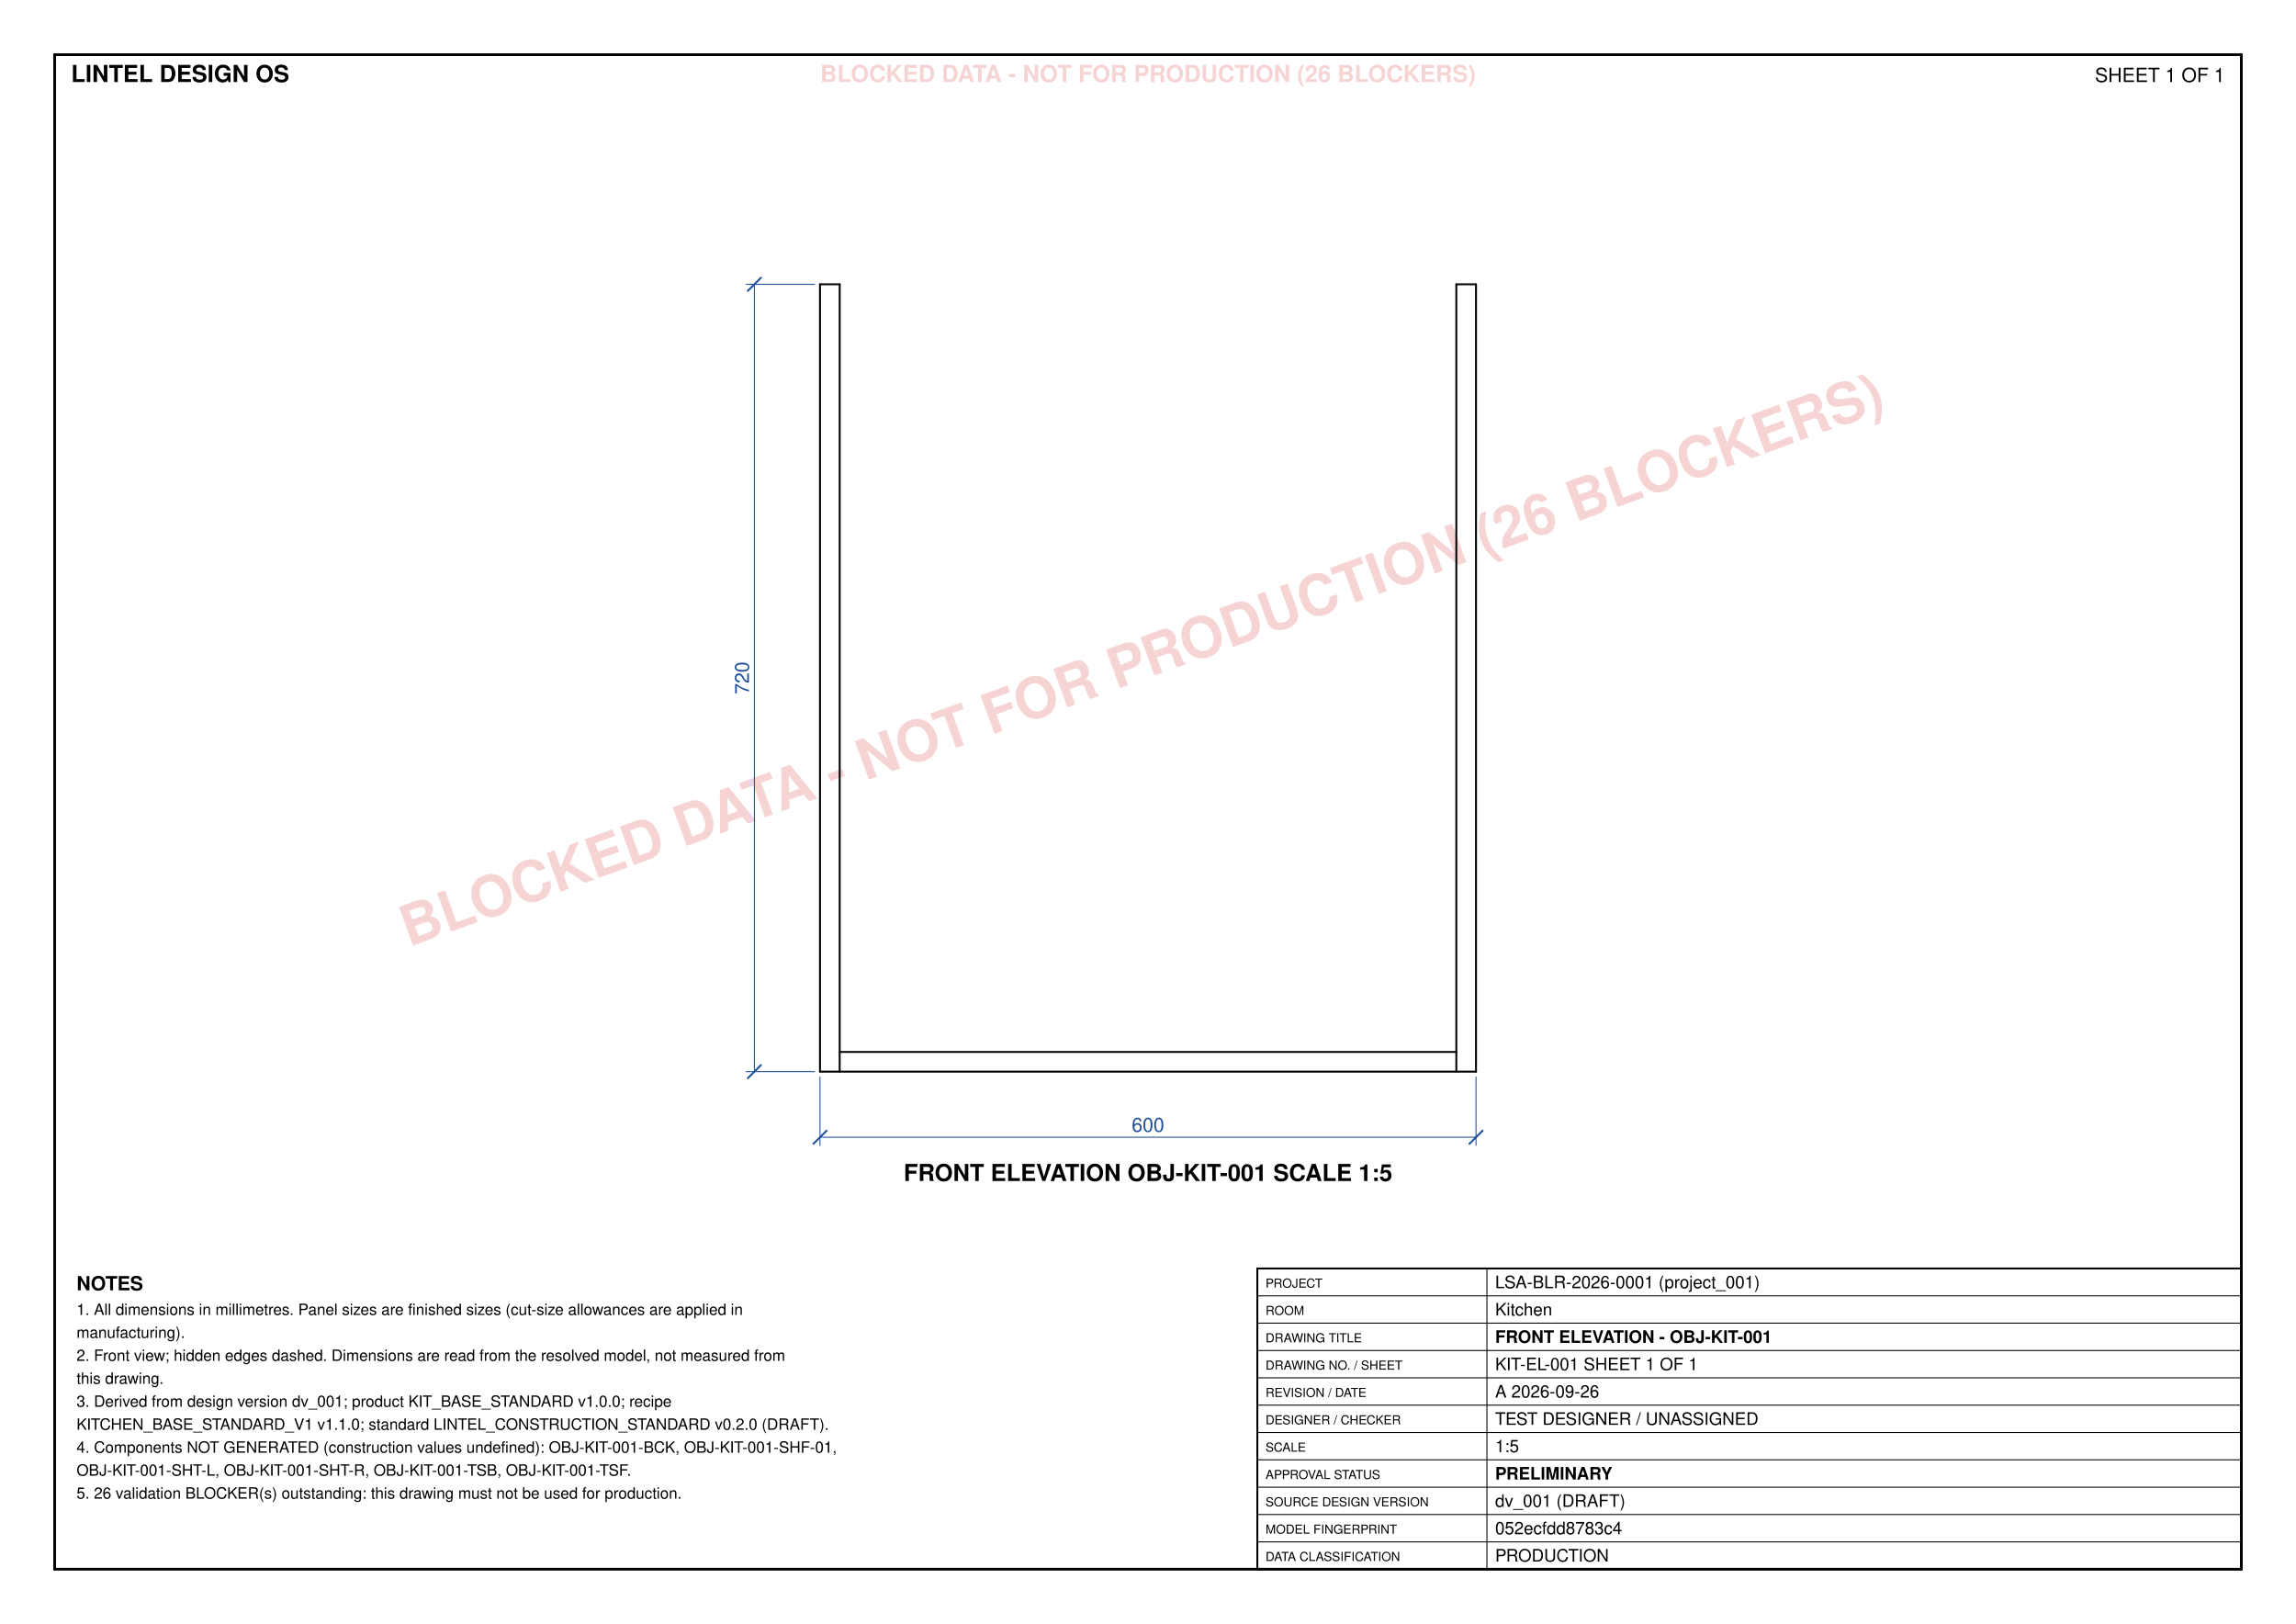
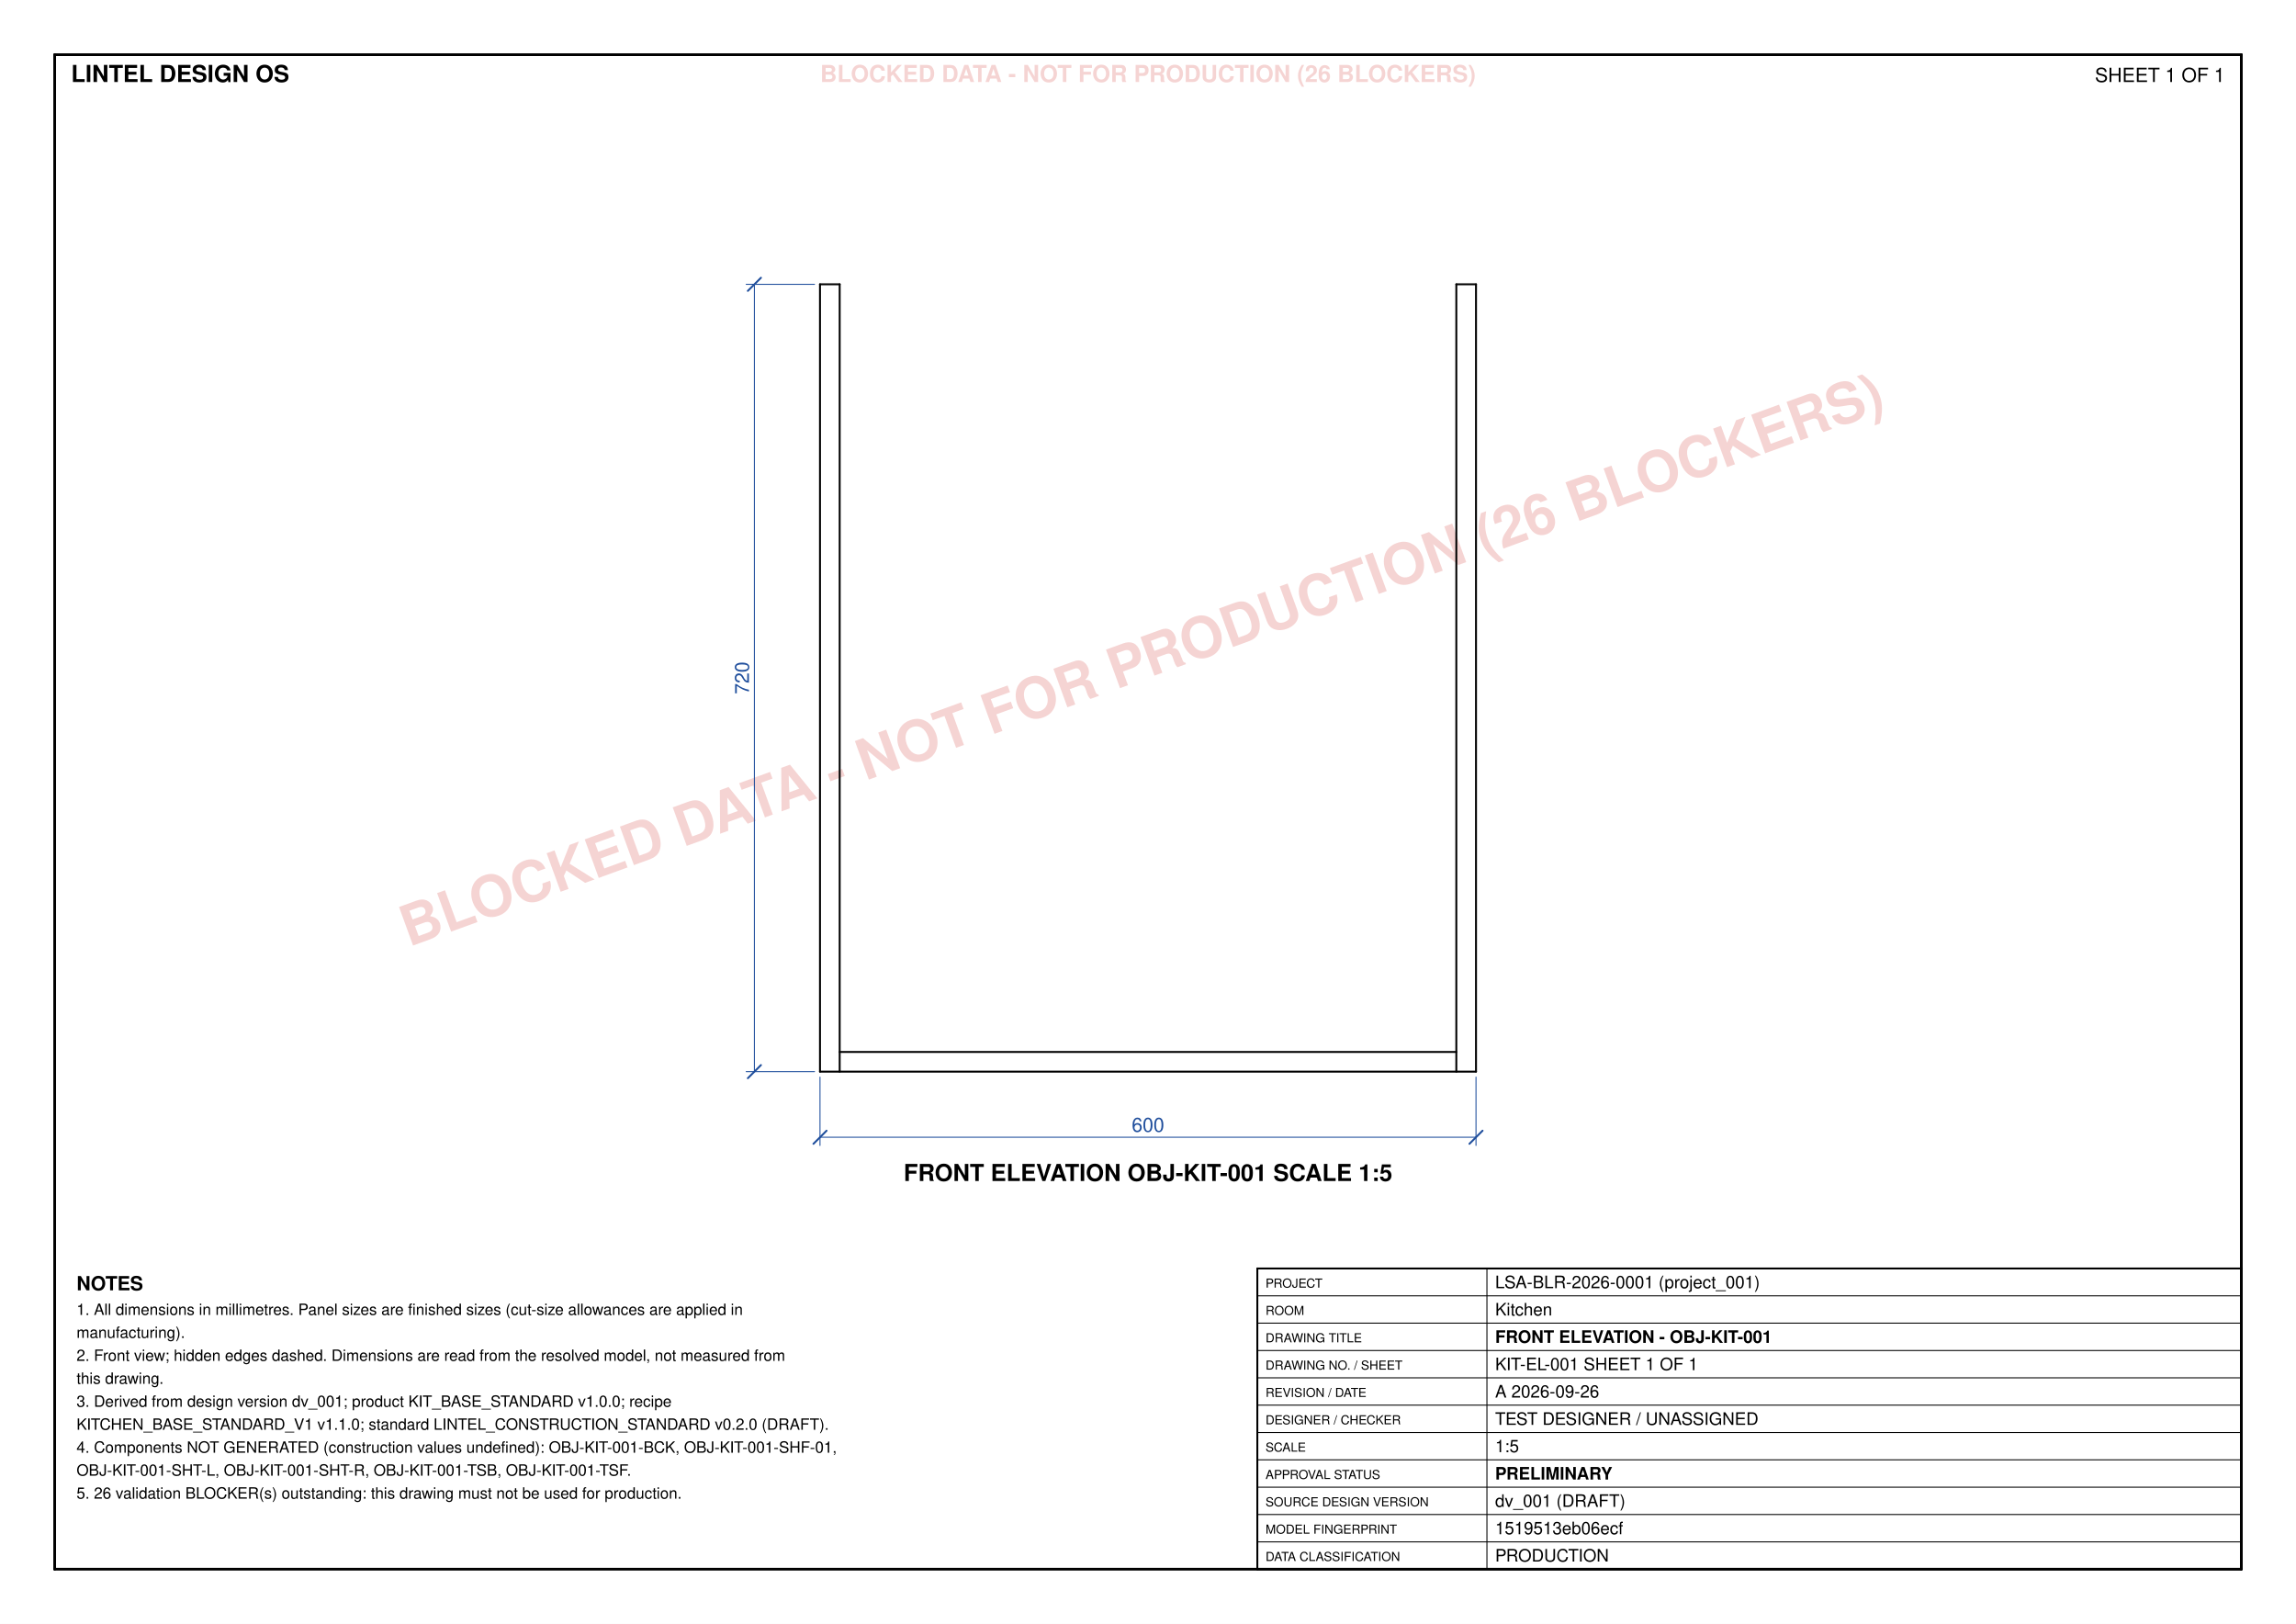
- <svg xmlns="http://www.w3.org/2000/svg" width="420mm" height="297mm" viewBox="0 0 420 297" data-drawing-id="DRW:dv_001:obj_001:FRONT_ELEVATION:KIT-EL-001:RA" data-drawing-type="FRONT_ELEVATION" data-status="PRELIMINARY" data-design-version="dv_001" data-model-fingerprint="052ecfdd8783c4" data-classification="PRODUCTION" data-content-hash="0688a2ec614459" data-sheet="1/1">
+ <svg xmlns="http://www.w3.org/2000/svg" width="420mm" height="297mm" viewBox="0 0 420 297" data-drawing-id="DRW:dv_001:obj_001:FRONT_ELEVATION:KIT-EL-001:RA" data-drawing-type="FRONT_ELEVATION" data-status="PRELIMINARY" data-design-version="dv_001" data-model-fingerprint="1519513eb06ecf" data-classification="PRODUCTION" data-content-hash="07f2260dec5c50" data-sheet="1/1">
  <rect x="0" y="0" width="420" height="297" fill="#ffffff" />
  <g id="WATERMARK" fill="#d9534f" stroke="#d9534f" opacity="0.25" font-family="Helvetica, Arial, sans-serif" stroke-linecap="round">
    <text stroke="none" x="210" y="124" font-size="10.286" text-anchor="middle" font-weight="bold" transform="rotate(-20 210 124)">BLOCKED DATA - NOT FOR PRODUCTION (26 BLOCKERS)</text>
    <text stroke="none" x="210" y="15" font-size="4.286" text-anchor="middle" font-weight="bold">BLOCKED DATA - NOT FOR PRODUCTION (26 BLOCKERS)</text>
  </g>
  <g id="BORDER" fill="#000000" stroke="#000000" font-family="Helvetica, Arial, sans-serif" stroke-linecap="round">
    <line fill="none" x1="10" y1="10" x2="410" y2="10" stroke-width="0.5" />
    <line fill="none" x1="410" y1="10" x2="410" y2="287" stroke-width="0.5" />
    <line fill="none" x1="410" y1="287" x2="10" y2="287" stroke-width="0.5" />
    <line fill="none" x1="10" y1="287" x2="10" y2="10" stroke-width="0.5" />
    <text stroke="none" x="13" y="15" font-size="4.286" text-anchor="start" font-weight="bold">LINTEL DESIGN OS</text>
    <text stroke="none" x="407" y="15" font-size="3.571" text-anchor="end">SHEET 1 OF 1</text>
  </g>
  <g id="VISIBLE" fill="#000000" stroke="#000000" font-family="Helvetica, Arial, sans-serif" stroke-linecap="round">
    <line fill="none" x1="150" y1="196" x2="270" y2="196" stroke-width="0.35" />
    <line fill="none" x1="153.6" y1="192.4" x2="266.4" y2="192.4" stroke-width="0.35" />
    <line fill="none" x1="150" y1="52" x2="153.6" y2="52" stroke-width="0.35" />
    <line fill="none" x1="266.4" y1="52" x2="270" y2="52" stroke-width="0.35" />
    <line fill="none" x1="150" y1="196" x2="150" y2="52" stroke-width="0.35" />
    <line fill="none" x1="153.6" y1="196" x2="153.6" y2="52" stroke-width="0.35" />
    <line fill="none" x1="266.4" y1="196" x2="266.4" y2="52" stroke-width="0.35" />
    <line fill="none" x1="270" y1="196" x2="270" y2="52" stroke-width="0.35" />
  </g>
  <g id="DIMENSION" fill="#1f4e9c" stroke="#1f4e9c" font-family="Helvetica, Arial, sans-serif" stroke-linecap="round">
    <line fill="none" x1="150" y1="197" x2="150" y2="209.5" stroke-width="0.18" />
    <line fill="none" x1="148.8" y1="209.2" x2="151.2" y2="206.8" stroke-width="0.35" />
    <line fill="none" x1="270" y1="197" x2="270" y2="209.5" stroke-width="0.18" />
    <line fill="none" x1="268.8" y1="209.2" x2="271.2" y2="206.8" stroke-width="0.35" />
    <line fill="none" x1="150" y1="208" x2="270" y2="208" stroke-width="0.18" />
    <text stroke="none" x="210" y="207" font-size="3.571" text-anchor="middle">600</text>
    <line fill="none" x1="149" y1="196" x2="136.5" y2="196" stroke-width="0.18" />
    <line fill="none" x1="136.8" y1="197.2" x2="139.2" y2="194.8" stroke-width="0.35" />
    <line fill="none" x1="149" y1="52" x2="136.5" y2="52" stroke-width="0.18" />
    <line fill="none" x1="136.8" y1="53.2" x2="139.2" y2="50.8" stroke-width="0.35" />
    <line fill="none" x1="138" y1="196" x2="138" y2="52" stroke-width="0.18" />
    <text stroke="none" x="137" y="124" font-size="3.571" text-anchor="middle" transform="rotate(-90 137 124)">720</text>
  </g>
  <g id="ANNOTATION" fill="#000000" stroke="#000000" font-family="Helvetica, Arial, sans-serif" stroke-linecap="round">
    <text stroke="none" x="210" y="216" font-size="4.286" text-anchor="middle" font-weight="bold">FRONT ELEVATION  OBJ-KIT-001  SCALE 1:5</text>
    <text stroke="none" x="14" y="236" font-size="3.571" text-anchor="start" font-weight="bold">NOTES</text>
    <text stroke="none" x="14" y="240.5" font-size="2.857" text-anchor="start">1. All dimensions in millimetres. Panel sizes are finished sizes (cut-size allowances are applied in</text>
    <text stroke="none" x="14" y="244.7" font-size="2.857" text-anchor="start">   manufacturing).</text>
    <text stroke="none" x="14" y="248.9" font-size="2.857" text-anchor="start">2. Front view; hidden edges dashed. Dimensions are read from the resolved model, not measured from</text>
    <text stroke="none" x="14" y="253.1" font-size="2.857" text-anchor="start">   this drawing.</text>
    <text stroke="none" x="14" y="257.3" font-size="2.857" text-anchor="start">3. Derived from design version dv_001; product KIT_BASE_STANDARD v1.0.0; recipe</text>
    <text stroke="none" x="14" y="261.5" font-size="2.857" text-anchor="start">   KITCHEN_BASE_STANDARD_V1 v1.1.0; standard LINTEL_CONSTRUCTION_STANDARD v0.2.0 (DRAFT).</text>
    <text stroke="none" x="14" y="265.7" font-size="2.857" text-anchor="start">4. Components NOT GENERATED (construction values undefined): OBJ-KIT-001-BCK, OBJ-KIT-001-SHF-01,</text>
    <text stroke="none" x="14" y="269.9" font-size="2.857" text-anchor="start">   OBJ-KIT-001-SHT-L, OBJ-KIT-001-SHT-R, OBJ-KIT-001-TSB, OBJ-KIT-001-TSF.</text>
    <text stroke="none" x="14" y="274.1" font-size="2.857" text-anchor="start">5. 26 validation BLOCKER(s) outstanding: this drawing must not be used for production.</text>
  </g>
  <g id="TITLE_BLOCK" fill="#000000" stroke="#000000" font-family="Helvetica, Arial, sans-serif" stroke-linecap="round">
    <line fill="none" x1="230" y1="232" x2="410" y2="232" stroke-width="0.35" />
    <line fill="none" x1="410" y1="232" x2="410" y2="287" stroke-width="0.35" />
    <line fill="none" x1="410" y1="287" x2="230" y2="287" stroke-width="0.35" />
    <line fill="none" x1="230" y1="287" x2="230" y2="232" stroke-width="0.35" />
    <line fill="none" x1="272" y1="232" x2="272" y2="287" stroke-width="0.18" />
    <text stroke="none" x="231.5" y="235.5" font-size="2.286" text-anchor="start">PROJECT</text>
    <text stroke="none" x="273.5" y="235.6" font-size="3.143" text-anchor="start">LSA-BLR-2026-0001 (project_001)</text>
    <line fill="none" x1="230" y1="237" x2="410" y2="237" stroke-width="0.18" />
    <text stroke="none" x="231.5" y="240.5" font-size="2.286" text-anchor="start">ROOM</text>
    <text stroke="none" x="273.5" y="240.6" font-size="3.143" text-anchor="start">Kitchen</text>
    <line fill="none" x1="230" y1="242" x2="410" y2="242" stroke-width="0.18" />
    <text stroke="none" x="231.5" y="245.5" font-size="2.286" text-anchor="start">DRAWING TITLE</text>
    <text stroke="none" x="273.5" y="245.6" font-size="3.143" text-anchor="start" font-weight="bold">FRONT ELEVATION - OBJ-KIT-001</text>
    <line fill="none" x1="230" y1="247" x2="410" y2="247" stroke-width="0.18" />
    <text stroke="none" x="231.5" y="250.5" font-size="2.286" text-anchor="start">DRAWING NO. / SHEET</text>
    <text stroke="none" x="273.5" y="250.6" font-size="3.143" text-anchor="start">KIT-EL-001   SHEET 1 OF 1</text>
    <line fill="none" x1="230" y1="252" x2="410" y2="252" stroke-width="0.18" />
    <text stroke="none" x="231.5" y="255.5" font-size="2.286" text-anchor="start">REVISION / DATE</text>
    <text stroke="none" x="273.5" y="255.6" font-size="3.143" text-anchor="start">A   2026-09-26</text>
    <line fill="none" x1="230" y1="257" x2="410" y2="257" stroke-width="0.18" />
    <text stroke="none" x="231.5" y="260.5" font-size="2.286" text-anchor="start">DESIGNER / CHECKER</text>
    <text stroke="none" x="273.5" y="260.6" font-size="3.143" text-anchor="start">TEST DESIGNER / UNASSIGNED</text>
    <line fill="none" x1="230" y1="262" x2="410" y2="262" stroke-width="0.18" />
    <text stroke="none" x="231.5" y="265.5" font-size="2.286" text-anchor="start">SCALE</text>
    <text stroke="none" x="273.5" y="265.6" font-size="3.143" text-anchor="start">1:5</text>
    <line fill="none" x1="230" y1="267" x2="410" y2="267" stroke-width="0.18" />
    <text stroke="none" x="231.5" y="270.5" font-size="2.286" text-anchor="start">APPROVAL STATUS</text>
    <text stroke="none" x="273.5" y="270.6" font-size="3.143" text-anchor="start" font-weight="bold">PRELIMINARY</text>
    <line fill="none" x1="230" y1="272" x2="410" y2="272" stroke-width="0.18" />
    <text stroke="none" x="231.5" y="275.5" font-size="2.286" text-anchor="start">SOURCE DESIGN VERSION</text>
    <text stroke="none" x="273.5" y="275.6" font-size="3.143" text-anchor="start">dv_001 (DRAFT)</text>
    <line fill="none" x1="230" y1="277" x2="410" y2="277" stroke-width="0.18" />
    <text stroke="none" x="231.5" y="280.5" font-size="2.286" text-anchor="start">MODEL FINGERPRINT</text>
-     <text stroke="none" x="273.5" y="280.6" font-size="3.143" text-anchor="start">052ecfdd8783c4</text>
+     <text stroke="none" x="273.5" y="280.6" font-size="3.143" text-anchor="start">1519513eb06ecf</text>
    <line fill="none" x1="230" y1="282" x2="410" y2="282" stroke-width="0.18" />
    <text stroke="none" x="231.5" y="285.5" font-size="2.286" text-anchor="start">DATA CLASSIFICATION</text>
    <text stroke="none" x="273.5" y="285.6" font-size="3.143" text-anchor="start">PRODUCTION</text>
  </g>
</svg>
